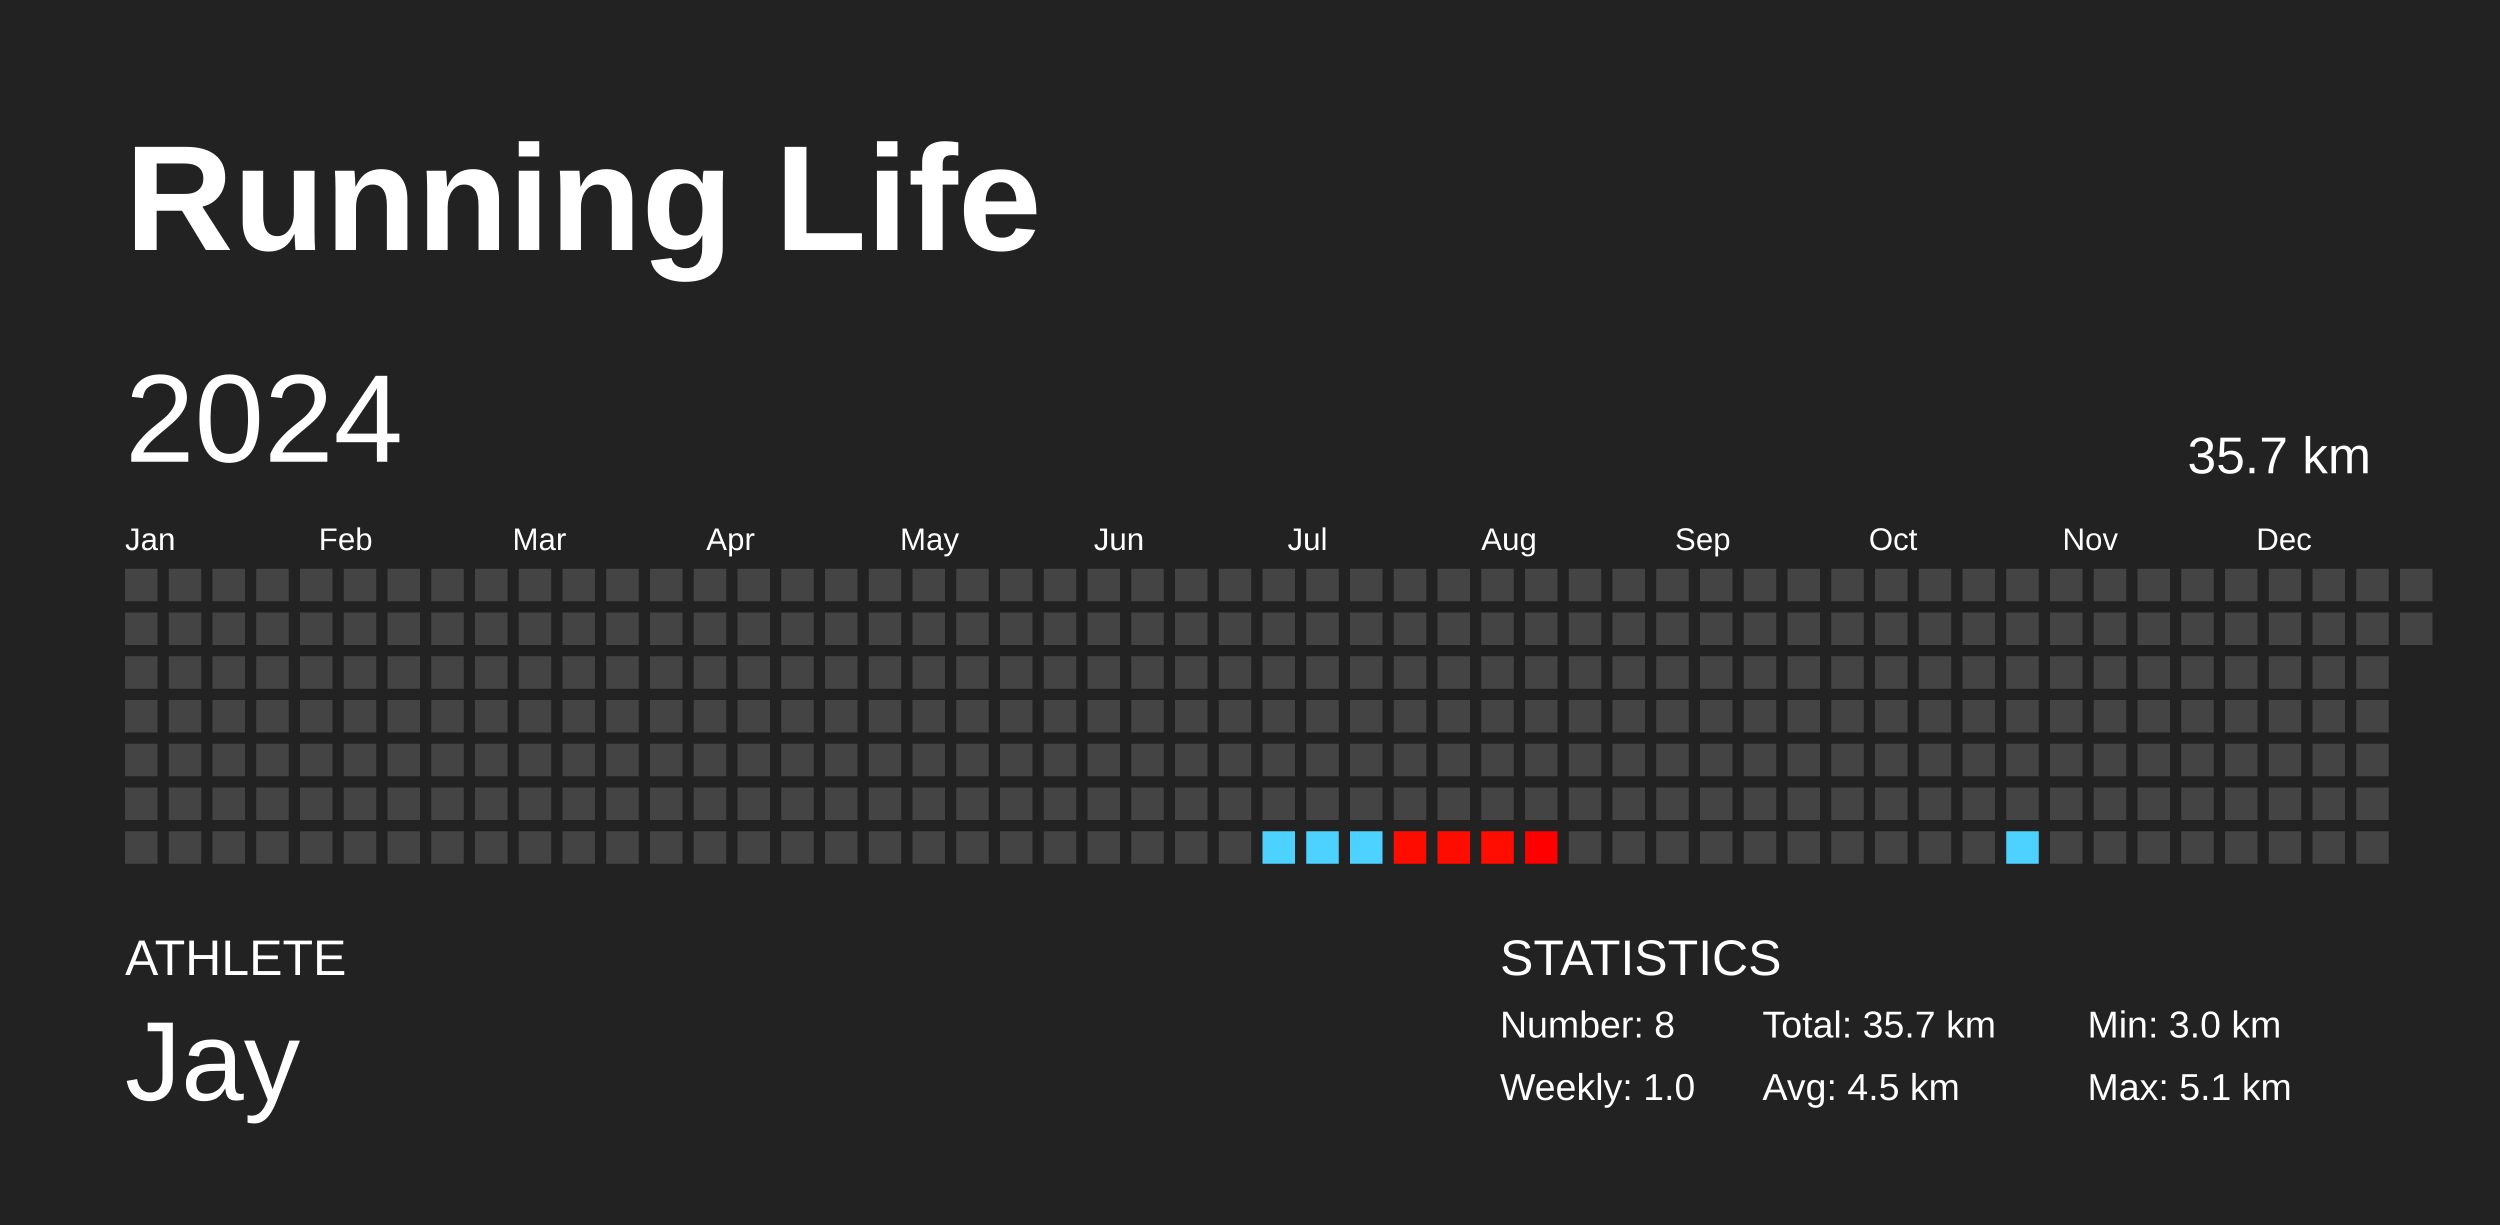
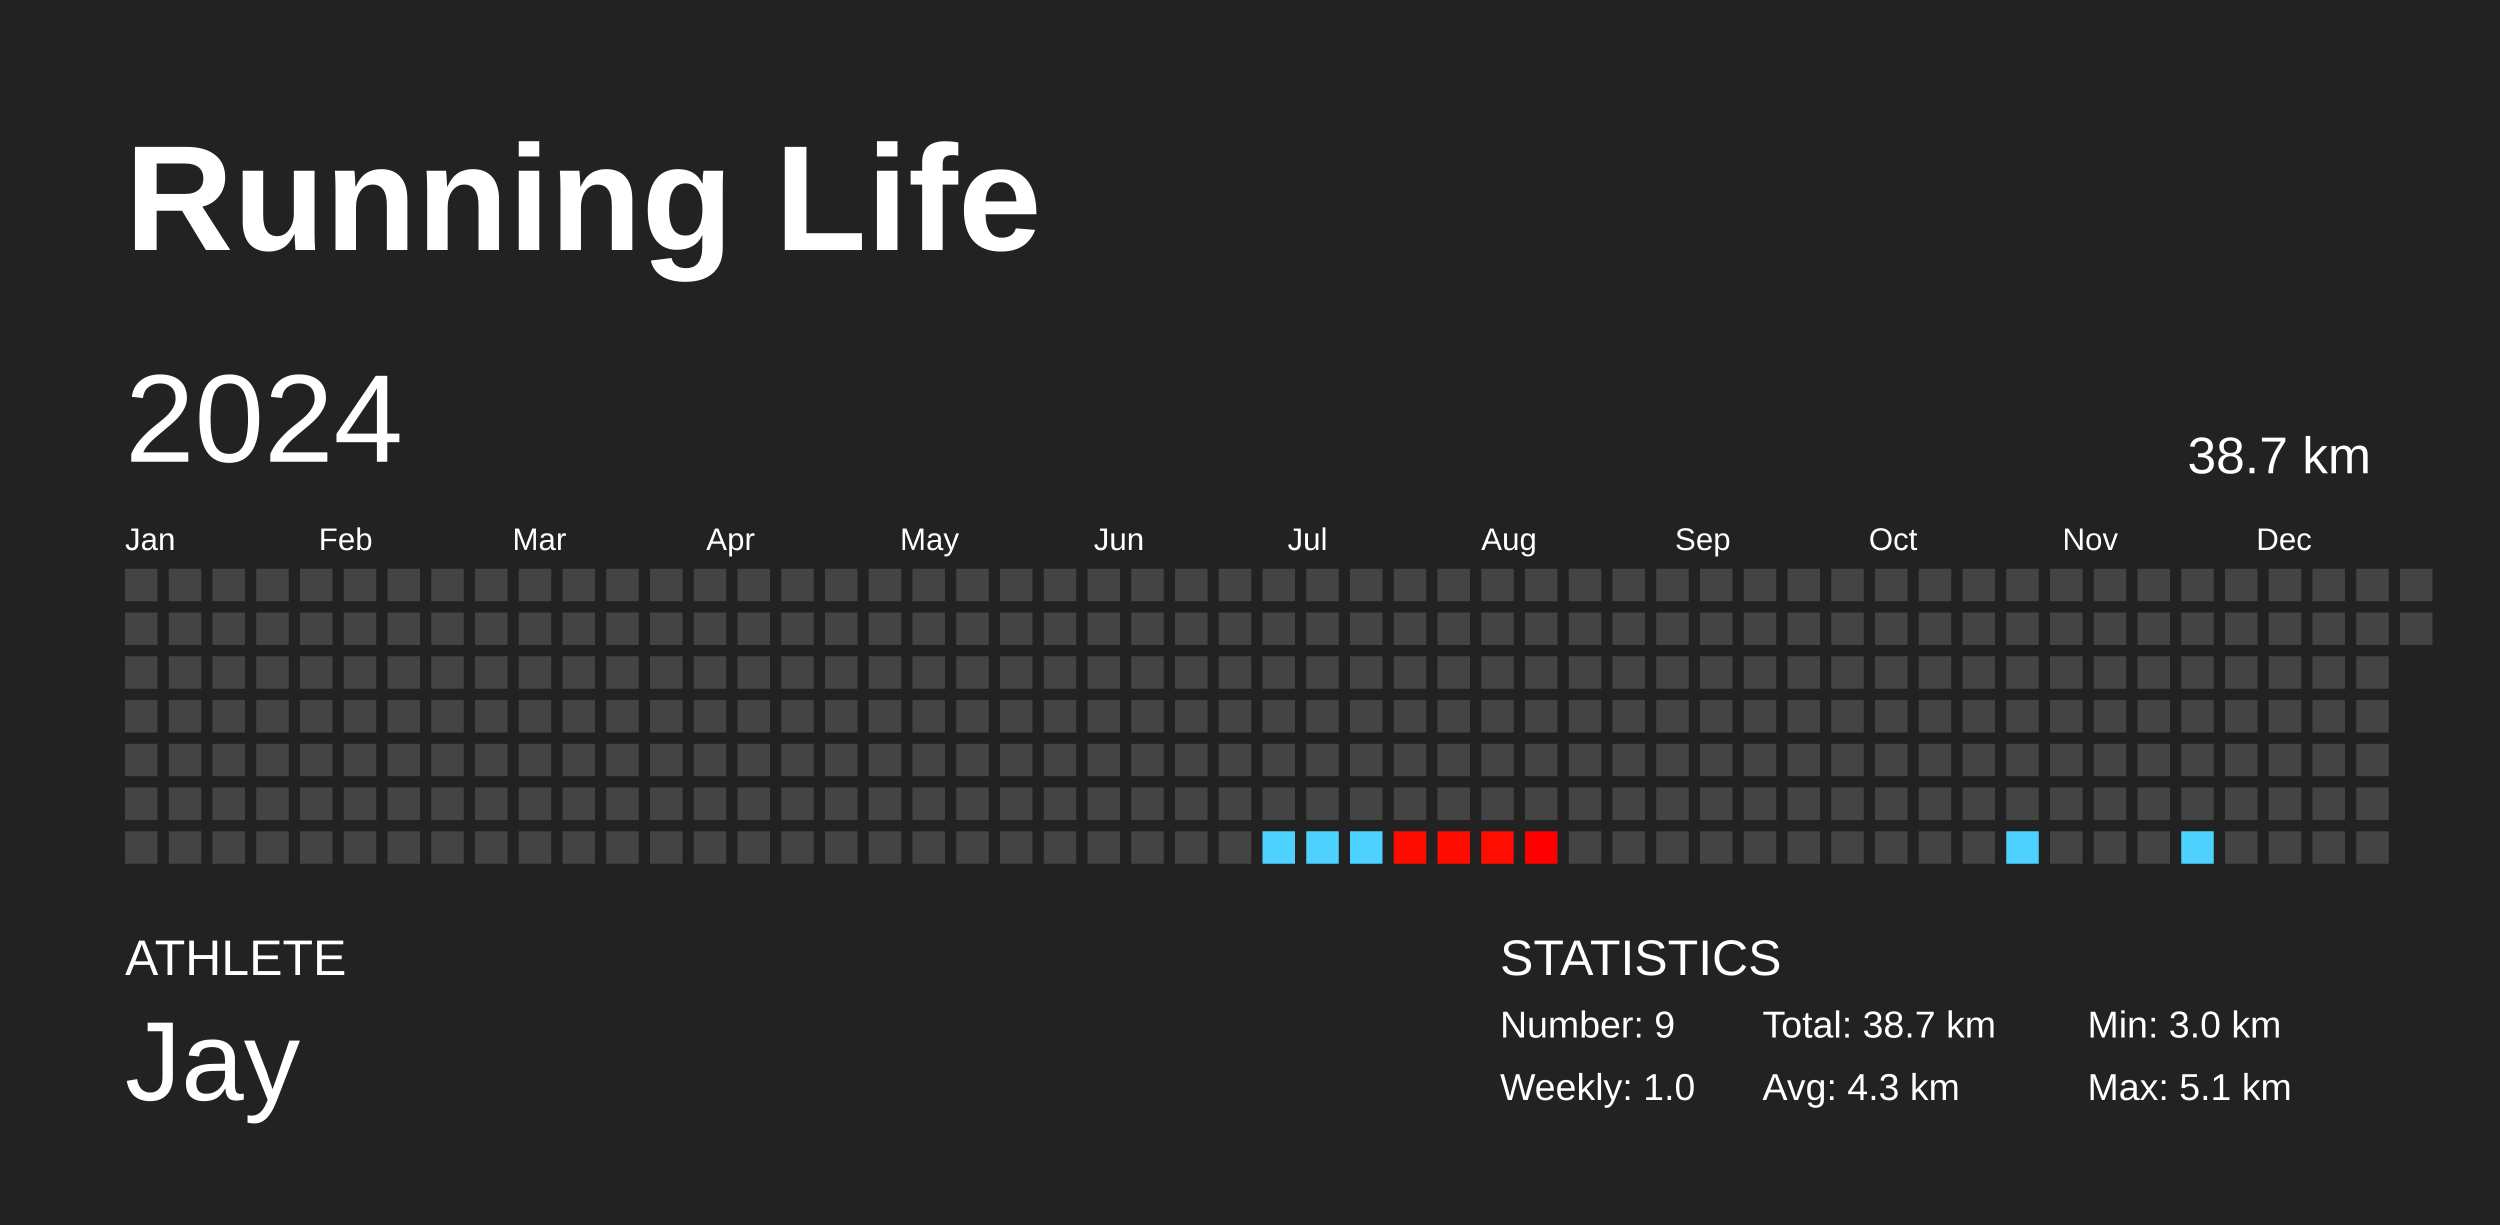
<svg xmlns="http://www.w3.org/2000/svg" baseProfile="full" height="98mm" version="1.1" viewBox="0,0,200,98" width="200mm">
  <defs />
  <rect fill="#222222" height="98" width="200" x="0" y="0" />
  <text fill="#FFFFFF" style="font-size:12px; font-family:Arial; font-weight:bold;" x="10" y="20">Running Life</text>
  <text fill="#FFFFFF" style="font-size:4px; font-family:Arial" x="10" y="78">ATHLETE</text>
  <text fill="#FFFFFF" style="font-size:9px; font-family:Arial" x="10" y="88">Jay</text>
  <text fill="#FFFFFF" style="font-size:4px; font-family:Arial" x="120" y="78">STATISTICS</text>
-   <text fill="#FFFFFF" style="font-size:3px; font-family:Arial" x="120" y="83">Number: 8</text>
+   <text fill="#FFFFFF" style="font-size:3px; font-family:Arial" x="120" y="83">Number: 9</text>
  <text fill="#FFFFFF" style="font-size:3px; font-family:Arial" x="120" y="88">Weekly: 1.0</text>
-   <text fill="#FFFFFF" style="font-size:3px; font-family:Arial" x="141" y="83">Total: 35.7 km</text>
-   <text fill="#FFFFFF" style="font-size:3px; font-family:Arial" x="141" y="88">Avg: 4.5 km</text>
+   <text fill="#FFFFFF" style="font-size:3px; font-family:Arial" x="141" y="83">Total: 38.7 km</text>
+   <text fill="#FFFFFF" style="font-size:3px; font-family:Arial" x="141" y="88">Avg: 4.3 km</text>
  <text fill="#FFFFFF" style="font-size:3px; font-family:Arial" x="167" y="83">Min: 3.0 km</text>
  <text fill="#FFFFFF" style="font-size:3px; font-family:Arial" x="167" y="88">Max: 5.1 km</text>
  <text dominant-baseline="hanging" fill="#FFFFFF" style="font-size:10.0px; font-family:Arial;" x="10" y="30">2024</text>
-   <text dominant-baseline="hanging" fill="#FFFFFF" style="font-size:4.125px; font-family:Arial;" x="175" y="35">35.7 km</text>
+   <text dominant-baseline="hanging" fill="#FFFFFF" style="font-size:4.125px; font-family:Arial;" x="175" y="35">38.7 km</text>
  <text fill="#FFFFFF" style="font-size:2.5px; font-family:Arial" x="10.0" y="44">Jan</text>
  <text fill="#FFFFFF" style="font-size:2.5px; font-family:Arial" x="25.5" y="44">Feb</text>
  <text fill="#FFFFFF" style="font-size:2.5px; font-family:Arial" x="41.0" y="44">Mar</text>
  <text fill="#FFFFFF" style="font-size:2.5px; font-family:Arial" x="56.5" y="44">Apr</text>
  <text fill="#FFFFFF" style="font-size:2.5px; font-family:Arial" x="72.0" y="44">May</text>
  <text fill="#FFFFFF" style="font-size:2.5px; font-family:Arial" x="87.5" y="44">Jun</text>
  <text fill="#FFFFFF" style="font-size:2.5px; font-family:Arial" x="103.0" y="44">Jul</text>
  <text fill="#FFFFFF" style="font-size:2.5px; font-family:Arial" x="118.5" y="44">Aug</text>
  <text fill="#FFFFFF" style="font-size:2.5px; font-family:Arial" x="134.0" y="44">Sep</text>
  <text fill="#FFFFFF" style="font-size:2.5px; font-family:Arial" x="149.5" y="44">Oct</text>
  <text fill="#FFFFFF" style="font-size:2.5px; font-family:Arial" x="165.0" y="44">Nov</text>
  <text fill="#FFFFFF" style="font-size:2.5px; font-family:Arial" x="180.5" y="44">Dec</text>
  <rect fill="#444444" height="2.6" width="2.6" x="10.0" y="45.5" />
  <rect fill="#444444" height="2.6" width="2.6" x="10.0" y="49.0" />
  <rect fill="#444444" height="2.6" width="2.6" x="10.0" y="52.5" />
  <rect fill="#444444" height="2.6" width="2.6" x="10.0" y="56.0" />
  <rect fill="#444444" height="2.6" width="2.6" x="10.0" y="59.5" />
  <rect fill="#444444" height="2.6" width="2.6" x="10.0" y="63.0" />
  <rect fill="#444444" height="2.6" width="2.6" x="10.0" y="66.5" />
  <rect fill="#444444" height="2.6" width="2.6" x="13.5" y="45.5" />
  <rect fill="#444444" height="2.6" width="2.6" x="13.5" y="49.0" />
  <rect fill="#444444" height="2.6" width="2.6" x="13.5" y="52.5" />
  <rect fill="#444444" height="2.6" width="2.6" x="13.5" y="56.0" />
  <rect fill="#444444" height="2.6" width="2.6" x="13.5" y="59.5" />
  <rect fill="#444444" height="2.6" width="2.6" x="13.5" y="63.0" />
  <rect fill="#444444" height="2.6" width="2.6" x="13.5" y="66.5" />
  <rect fill="#444444" height="2.6" width="2.6" x="17.0" y="45.5" />
  <rect fill="#444444" height="2.6" width="2.6" x="17.0" y="49.0" />
  <rect fill="#444444" height="2.6" width="2.6" x="17.0" y="52.5" />
  <rect fill="#444444" height="2.6" width="2.6" x="17.0" y="56.0" />
  <rect fill="#444444" height="2.6" width="2.6" x="17.0" y="59.5" />
  <rect fill="#444444" height="2.6" width="2.6" x="17.0" y="63.0" />
  <rect fill="#444444" height="2.6" width="2.6" x="17.0" y="66.5" />
  <rect fill="#444444" height="2.6" width="2.6" x="20.5" y="45.5" />
  <rect fill="#444444" height="2.6" width="2.6" x="20.5" y="49.0" />
  <rect fill="#444444" height="2.6" width="2.6" x="20.5" y="52.5" />
  <rect fill="#444444" height="2.6" width="2.6" x="20.5" y="56.0" />
  <rect fill="#444444" height="2.6" width="2.6" x="20.5" y="59.5" />
  <rect fill="#444444" height="2.6" width="2.6" x="20.5" y="63.0" />
  <rect fill="#444444" height="2.6" width="2.6" x="20.5" y="66.5" />
  <rect fill="#444444" height="2.6" width="2.6" x="24.0" y="45.5" />
  <rect fill="#444444" height="2.6" width="2.6" x="24.0" y="49.0" />
  <rect fill="#444444" height="2.6" width="2.6" x="24.0" y="52.5" />
  <rect fill="#444444" height="2.6" width="2.6" x="24.0" y="56.0" />
  <rect fill="#444444" height="2.6" width="2.6" x="24.0" y="59.5" />
  <rect fill="#444444" height="2.6" width="2.6" x="24.0" y="63.0" />
  <rect fill="#444444" height="2.6" width="2.6" x="24.0" y="66.5" />
  <rect fill="#444444" height="2.6" width="2.6" x="27.5" y="45.5" />
  <rect fill="#444444" height="2.6" width="2.6" x="27.5" y="49.0" />
  <rect fill="#444444" height="2.6" width="2.6" x="27.5" y="52.5" />
  <rect fill="#444444" height="2.6" width="2.6" x="27.5" y="56.0" />
  <rect fill="#444444" height="2.6" width="2.6" x="27.5" y="59.5" />
  <rect fill="#444444" height="2.6" width="2.6" x="27.5" y="63.0" />
  <rect fill="#444444" height="2.6" width="2.6" x="27.5" y="66.5" />
  <rect fill="#444444" height="2.6" width="2.6" x="31.0" y="45.5" />
  <rect fill="#444444" height="2.6" width="2.6" x="31.0" y="49.0" />
  <rect fill="#444444" height="2.6" width="2.6" x="31.0" y="52.5" />
  <rect fill="#444444" height="2.6" width="2.6" x="31.0" y="56.0" />
  <rect fill="#444444" height="2.6" width="2.6" x="31.0" y="59.5" />
  <rect fill="#444444" height="2.6" width="2.6" x="31.0" y="63.0" />
  <rect fill="#444444" height="2.6" width="2.6" x="31.0" y="66.5" />
  <rect fill="#444444" height="2.6" width="2.6" x="34.5" y="45.5" />
  <rect fill="#444444" height="2.6" width="2.6" x="34.5" y="49.0" />
  <rect fill="#444444" height="2.6" width="2.6" x="34.5" y="52.5" />
  <rect fill="#444444" height="2.6" width="2.6" x="34.5" y="56.0" />
  <rect fill="#444444" height="2.6" width="2.6" x="34.5" y="59.5" />
  <rect fill="#444444" height="2.6" width="2.6" x="34.5" y="63.0" />
  <rect fill="#444444" height="2.6" width="2.6" x="34.5" y="66.5" />
  <rect fill="#444444" height="2.6" width="2.6" x="38.0" y="45.5" />
  <rect fill="#444444" height="2.6" width="2.6" x="38.0" y="49.0" />
  <rect fill="#444444" height="2.6" width="2.6" x="38.0" y="52.5" />
  <rect fill="#444444" height="2.6" width="2.6" x="38.0" y="56.0" />
  <rect fill="#444444" height="2.6" width="2.6" x="38.0" y="59.5" />
  <rect fill="#444444" height="2.6" width="2.6" x="38.0" y="63.0" />
  <rect fill="#444444" height="2.6" width="2.6" x="38.0" y="66.5" />
  <rect fill="#444444" height="2.6" width="2.6" x="41.5" y="45.5" />
  <rect fill="#444444" height="2.6" width="2.6" x="41.5" y="49.0" />
  <rect fill="#444444" height="2.6" width="2.6" x="41.5" y="52.5" />
  <rect fill="#444444" height="2.6" width="2.6" x="41.5" y="56.0" />
  <rect fill="#444444" height="2.6" width="2.6" x="41.5" y="59.5" />
  <rect fill="#444444" height="2.6" width="2.6" x="41.5" y="63.0" />
  <rect fill="#444444" height="2.6" width="2.6" x="41.5" y="66.5" />
  <rect fill="#444444" height="2.6" width="2.6" x="45.0" y="45.5" />
  <rect fill="#444444" height="2.6" width="2.6" x="45.0" y="49.0" />
  <rect fill="#444444" height="2.6" width="2.6" x="45.0" y="52.5" />
  <rect fill="#444444" height="2.6" width="2.6" x="45.0" y="56.0" />
  <rect fill="#444444" height="2.6" width="2.6" x="45.0" y="59.5" />
  <rect fill="#444444" height="2.6" width="2.6" x="45.0" y="63.0" />
  <rect fill="#444444" height="2.6" width="2.6" x="45.0" y="66.5" />
  <rect fill="#444444" height="2.6" width="2.6" x="48.5" y="45.5" />
  <rect fill="#444444" height="2.6" width="2.6" x="48.5" y="49.0" />
  <rect fill="#444444" height="2.6" width="2.6" x="48.5" y="52.5" />
  <rect fill="#444444" height="2.6" width="2.6" x="48.5" y="56.0" />
  <rect fill="#444444" height="2.6" width="2.6" x="48.5" y="59.5" />
  <rect fill="#444444" height="2.6" width="2.6" x="48.5" y="63.0" />
  <rect fill="#444444" height="2.6" width="2.6" x="48.5" y="66.5" />
  <rect fill="#444444" height="2.6" width="2.6" x="52.0" y="45.5" />
  <rect fill="#444444" height="2.6" width="2.6" x="52.0" y="49.0" />
  <rect fill="#444444" height="2.6" width="2.6" x="52.0" y="52.5" />
  <rect fill="#444444" height="2.6" width="2.6" x="52.0" y="56.0" />
  <rect fill="#444444" height="2.6" width="2.6" x="52.0" y="59.5" />
  <rect fill="#444444" height="2.6" width="2.6" x="52.0" y="63.0" />
  <rect fill="#444444" height="2.6" width="2.6" x="52.0" y="66.5" />
  <rect fill="#444444" height="2.6" width="2.6" x="55.5" y="45.5" />
  <rect fill="#444444" height="2.6" width="2.6" x="55.5" y="49.0" />
  <rect fill="#444444" height="2.6" width="2.6" x="55.5" y="52.5" />
  <rect fill="#444444" height="2.6" width="2.6" x="55.5" y="56.0" />
  <rect fill="#444444" height="2.6" width="2.6" x="55.5" y="59.5" />
  <rect fill="#444444" height="2.6" width="2.6" x="55.5" y="63.0" />
  <rect fill="#444444" height="2.6" width="2.6" x="55.5" y="66.5" />
  <rect fill="#444444" height="2.6" width="2.6" x="59.0" y="45.5" />
  <rect fill="#444444" height="2.6" width="2.6" x="59.0" y="49.0" />
  <rect fill="#444444" height="2.6" width="2.6" x="59.0" y="52.5" />
  <rect fill="#444444" height="2.6" width="2.6" x="59.0" y="56.0" />
  <rect fill="#444444" height="2.6" width="2.6" x="59.0" y="59.5" />
  <rect fill="#444444" height="2.6" width="2.6" x="59.0" y="63.0" />
  <rect fill="#444444" height="2.6" width="2.6" x="59.0" y="66.5" />
  <rect fill="#444444" height="2.6" width="2.6" x="62.5" y="45.5" />
  <rect fill="#444444" height="2.6" width="2.6" x="62.5" y="49.0" />
  <rect fill="#444444" height="2.6" width="2.6" x="62.5" y="52.5" />
  <rect fill="#444444" height="2.6" width="2.6" x="62.5" y="56.0" />
  <rect fill="#444444" height="2.6" width="2.6" x="62.5" y="59.5" />
  <rect fill="#444444" height="2.6" width="2.6" x="62.5" y="63.0" />
  <rect fill="#444444" height="2.6" width="2.6" x="62.5" y="66.5" />
  <rect fill="#444444" height="2.6" width="2.6" x="66.0" y="45.5" />
  <rect fill="#444444" height="2.6" width="2.6" x="66.0" y="49.0" />
  <rect fill="#444444" height="2.6" width="2.6" x="66.0" y="52.5" />
  <rect fill="#444444" height="2.6" width="2.6" x="66.0" y="56.0" />
  <rect fill="#444444" height="2.6" width="2.6" x="66.0" y="59.5" />
  <rect fill="#444444" height="2.6" width="2.6" x="66.0" y="63.0" />
  <rect fill="#444444" height="2.6" width="2.6" x="66.0" y="66.5" />
  <rect fill="#444444" height="2.6" width="2.6" x="69.5" y="45.5" />
  <rect fill="#444444" height="2.6" width="2.6" x="69.5" y="49.0" />
  <rect fill="#444444" height="2.6" width="2.6" x="69.5" y="52.5" />
  <rect fill="#444444" height="2.6" width="2.6" x="69.5" y="56.0" />
  <rect fill="#444444" height="2.6" width="2.6" x="69.5" y="59.5" />
  <rect fill="#444444" height="2.6" width="2.6" x="69.5" y="63.0" />
  <rect fill="#444444" height="2.6" width="2.6" x="69.5" y="66.5" />
  <rect fill="#444444" height="2.6" width="2.6" x="73.0" y="45.5" />
  <rect fill="#444444" height="2.6" width="2.6" x="73.0" y="49.0" />
  <rect fill="#444444" height="2.6" width="2.6" x="73.0" y="52.5" />
  <rect fill="#444444" height="2.6" width="2.6" x="73.0" y="56.0" />
  <rect fill="#444444" height="2.6" width="2.6" x="73.0" y="59.5" />
  <rect fill="#444444" height="2.6" width="2.6" x="73.0" y="63.0" />
  <rect fill="#444444" height="2.6" width="2.6" x="73.0" y="66.5" />
  <rect fill="#444444" height="2.6" width="2.6" x="76.5" y="45.5" />
  <rect fill="#444444" height="2.6" width="2.6" x="76.5" y="49.0" />
  <rect fill="#444444" height="2.6" width="2.6" x="76.5" y="52.5" />
  <rect fill="#444444" height="2.6" width="2.6" x="76.5" y="56.0" />
  <rect fill="#444444" height="2.6" width="2.6" x="76.5" y="59.5" />
  <rect fill="#444444" height="2.6" width="2.6" x="76.5" y="63.0" />
  <rect fill="#444444" height="2.6" width="2.6" x="76.5" y="66.5" />
  <rect fill="#444444" height="2.6" width="2.6" x="80.0" y="45.5" />
  <rect fill="#444444" height="2.6" width="2.6" x="80.0" y="49.0" />
  <rect fill="#444444" height="2.6" width="2.6" x="80.0" y="52.5" />
  <rect fill="#444444" height="2.6" width="2.6" x="80.0" y="56.0" />
  <rect fill="#444444" height="2.6" width="2.6" x="80.0" y="59.5" />
  <rect fill="#444444" height="2.6" width="2.6" x="80.0" y="63.0" />
  <rect fill="#444444" height="2.6" width="2.6" x="80.0" y="66.5" />
  <rect fill="#444444" height="2.6" width="2.6" x="83.5" y="45.5" />
  <rect fill="#444444" height="2.6" width="2.6" x="83.5" y="49.0" />
  <rect fill="#444444" height="2.6" width="2.6" x="83.5" y="52.5" />
  <rect fill="#444444" height="2.6" width="2.6" x="83.5" y="56.0" />
  <rect fill="#444444" height="2.6" width="2.6" x="83.5" y="59.5" />
  <rect fill="#444444" height="2.6" width="2.6" x="83.5" y="63.0" />
  <rect fill="#444444" height="2.6" width="2.6" x="83.5" y="66.5" />
  <rect fill="#444444" height="2.6" width="2.6" x="87.0" y="45.5" />
  <rect fill="#444444" height="2.6" width="2.6" x="87.0" y="49.0" />
  <rect fill="#444444" height="2.6" width="2.6" x="87.0" y="52.5" />
  <rect fill="#444444" height="2.6" width="2.6" x="87.0" y="56.0" />
  <rect fill="#444444" height="2.6" width="2.6" x="87.0" y="59.5" />
  <rect fill="#444444" height="2.6" width="2.6" x="87.0" y="63.0" />
  <rect fill="#444444" height="2.6" width="2.6" x="87.0" y="66.5" />
  <rect fill="#444444" height="2.6" width="2.6" x="90.5" y="45.5" />
  <rect fill="#444444" height="2.6" width="2.6" x="90.5" y="49.0" />
  <rect fill="#444444" height="2.6" width="2.6" x="90.5" y="52.5" />
  <rect fill="#444444" height="2.6" width="2.6" x="90.5" y="56.0" />
  <rect fill="#444444" height="2.6" width="2.6" x="90.5" y="59.5" />
  <rect fill="#444444" height="2.6" width="2.6" x="90.5" y="63.0" />
  <rect fill="#444444" height="2.6" width="2.6" x="90.5" y="66.5" />
  <rect fill="#444444" height="2.6" width="2.6" x="94.0" y="45.5" />
  <rect fill="#444444" height="2.6" width="2.6" x="94.0" y="49.0" />
  <rect fill="#444444" height="2.6" width="2.6" x="94.0" y="52.5" />
  <rect fill="#444444" height="2.6" width="2.6" x="94.0" y="56.0" />
  <rect fill="#444444" height="2.6" width="2.6" x="94.0" y="59.5" />
  <rect fill="#444444" height="2.6" width="2.6" x="94.0" y="63.0" />
  <rect fill="#444444" height="2.6" width="2.6" x="94.0" y="66.5" />
  <rect fill="#444444" height="2.6" width="2.6" x="97.5" y="45.5" />
  <rect fill="#444444" height="2.6" width="2.6" x="97.5" y="49.0" />
  <rect fill="#444444" height="2.6" width="2.6" x="97.5" y="52.5" />
  <rect fill="#444444" height="2.6" width="2.6" x="97.5" y="56.0" />
  <rect fill="#444444" height="2.6" width="2.6" x="97.5" y="59.5" />
  <rect fill="#444444" height="2.6" width="2.6" x="97.5" y="63.0" />
  <rect fill="#444444" height="2.6" width="2.6" x="97.5" y="66.5" />
  <rect fill="#444444" height="2.6" width="2.6" x="101.0" y="45.5" />
  <rect fill="#444444" height="2.6" width="2.6" x="101.0" y="49.0" />
  <rect fill="#444444" height="2.6" width="2.6" x="101.0" y="52.5" />
  <rect fill="#444444" height="2.6" width="2.6" x="101.0" y="56.0" />
  <rect fill="#444444" height="2.6" width="2.6" x="101.0" y="59.5" />
  <rect fill="#444444" height="2.6" width="2.6" x="101.0" y="63.0" />
  <rect fill="#4dd2ff" height="2.6" width="2.6" x="101.0" y="66.5" />
  <rect fill="#444444" height="2.6" width="2.6" x="104.5" y="45.5" />
  <rect fill="#444444" height="2.6" width="2.6" x="104.5" y="49.0" />
  <rect fill="#444444" height="2.6" width="2.6" x="104.5" y="52.5" />
  <rect fill="#444444" height="2.6" width="2.6" x="104.5" y="56.0" />
  <rect fill="#444444" height="2.6" width="2.6" x="104.5" y="59.5" />
  <rect fill="#444444" height="2.6" width="2.6" x="104.5" y="63.0" />
  <rect fill="#4dd2ff" height="2.6" width="2.6" x="104.5" y="66.5" />
  <rect fill="#444444" height="2.6" width="2.6" x="108.0" y="45.5" />
  <rect fill="#444444" height="2.6" width="2.6" x="108.0" y="49.0" />
  <rect fill="#444444" height="2.6" width="2.6" x="108.0" y="52.5" />
  <rect fill="#444444" height="2.6" width="2.6" x="108.0" y="56.0" />
  <rect fill="#444444" height="2.6" width="2.6" x="108.0" y="59.5" />
  <rect fill="#444444" height="2.6" width="2.6" x="108.0" y="63.0" />
  <rect fill="#4dd2ff" height="2.6" width="2.6" x="108.0" y="66.5" />
  <rect fill="#444444" height="2.6" width="2.6" x="111.5" y="45.5" />
  <rect fill="#444444" height="2.6" width="2.6" x="111.5" y="49.0" />
  <rect fill="#444444" height="2.6" width="2.6" x="111.5" y="52.5" />
  <rect fill="#444444" height="2.6" width="2.6" x="111.5" y="56.0" />
  <rect fill="#444444" height="2.6" width="2.6" x="111.5" y="59.5" />
  <rect fill="#444444" height="2.6" width="2.6" x="111.5" y="63.0" />
  <rect fill="#ff0c00" height="2.6" width="2.6" x="111.5" y="66.5" />
  <rect fill="#444444" height="2.6" width="2.6" x="115.0" y="45.5" />
  <rect fill="#444444" height="2.6" width="2.6" x="115.0" y="49.0" />
  <rect fill="#444444" height="2.6" width="2.6" x="115.0" y="52.5" />
  <rect fill="#444444" height="2.6" width="2.6" x="115.0" y="56.0" />
  <rect fill="#444444" height="2.6" width="2.6" x="115.0" y="59.5" />
  <rect fill="#444444" height="2.6" width="2.6" x="115.0" y="63.0" />
  <rect fill="#ff0c00" height="2.6" width="2.6" x="115.0" y="66.5" />
  <rect fill="#444444" height="2.6" width="2.6" x="118.5" y="45.5" />
  <rect fill="#444444" height="2.6" width="2.6" x="118.5" y="49.0" />
  <rect fill="#444444" height="2.6" width="2.6" x="118.5" y="52.5" />
  <rect fill="#444444" height="2.6" width="2.6" x="118.5" y="56.0" />
  <rect fill="#444444" height="2.6" width="2.6" x="118.5" y="59.5" />
  <rect fill="#444444" height="2.6" width="2.6" x="118.5" y="63.0" />
  <rect fill="#ff0d00" height="2.6" width="2.6" x="118.5" y="66.5" />
  <rect fill="#444444" height="2.6" width="2.6" x="122.0" y="45.5" />
  <rect fill="#444444" height="2.6" width="2.6" x="122.0" y="49.0" />
  <rect fill="#444444" height="2.6" width="2.6" x="122.0" y="52.5" />
  <rect fill="#444444" height="2.6" width="2.6" x="122.0" y="56.0" />
  <rect fill="#444444" height="2.6" width="2.6" x="122.0" y="59.5" />
  <rect fill="#444444" height="2.6" width="2.6" x="122.0" y="63.0" />
  <rect fill="#ff0000" height="2.6" width="2.6" x="122.0" y="66.5" />
  <rect fill="#444444" height="2.6" width="2.6" x="125.5" y="45.5" />
  <rect fill="#444444" height="2.6" width="2.6" x="125.5" y="49.0" />
  <rect fill="#444444" height="2.6" width="2.6" x="125.5" y="52.5" />
  <rect fill="#444444" height="2.6" width="2.6" x="125.5" y="56.0" />
  <rect fill="#444444" height="2.6" width="2.6" x="125.5" y="59.5" />
  <rect fill="#444444" height="2.6" width="2.6" x="125.5" y="63.0" />
  <rect fill="#444444" height="2.6" width="2.6" x="125.5" y="66.5" />
  <rect fill="#444444" height="2.6" width="2.6" x="129.0" y="45.5" />
  <rect fill="#444444" height="2.6" width="2.6" x="129.0" y="49.0" />
  <rect fill="#444444" height="2.6" width="2.6" x="129.0" y="52.5" />
  <rect fill="#444444" height="2.6" width="2.6" x="129.0" y="56.0" />
  <rect fill="#444444" height="2.6" width="2.6" x="129.0" y="59.5" />
  <rect fill="#444444" height="2.6" width="2.6" x="129.0" y="63.0" />
  <rect fill="#444444" height="2.6" width="2.6" x="129.0" y="66.5" />
  <rect fill="#444444" height="2.6" width="2.6" x="132.5" y="45.5" />
  <rect fill="#444444" height="2.6" width="2.6" x="132.5" y="49.0" />
  <rect fill="#444444" height="2.6" width="2.6" x="132.5" y="52.5" />
  <rect fill="#444444" height="2.6" width="2.6" x="132.5" y="56.0" />
  <rect fill="#444444" height="2.6" width="2.6" x="132.5" y="59.5" />
  <rect fill="#444444" height="2.6" width="2.6" x="132.5" y="63.0" />
  <rect fill="#444444" height="2.6" width="2.6" x="132.5" y="66.5" />
  <rect fill="#444444" height="2.6" width="2.6" x="136.0" y="45.5" />
  <rect fill="#444444" height="2.6" width="2.6" x="136.0" y="49.0" />
  <rect fill="#444444" height="2.6" width="2.6" x="136.0" y="52.5" />
  <rect fill="#444444" height="2.6" width="2.6" x="136.0" y="56.0" />
  <rect fill="#444444" height="2.6" width="2.6" x="136.0" y="59.5" />
  <rect fill="#444444" height="2.6" width="2.6" x="136.0" y="63.0" />
  <rect fill="#444444" height="2.6" width="2.6" x="136.0" y="66.5" />
  <rect fill="#444444" height="2.6" width="2.6" x="139.5" y="45.5" />
  <rect fill="#444444" height="2.6" width="2.6" x="139.5" y="49.0" />
  <rect fill="#444444" height="2.6" width="2.6" x="139.5" y="52.5" />
  <rect fill="#444444" height="2.6" width="2.6" x="139.5" y="56.0" />
  <rect fill="#444444" height="2.6" width="2.6" x="139.5" y="59.5" />
  <rect fill="#444444" height="2.6" width="2.6" x="139.5" y="63.0" />
  <rect fill="#444444" height="2.6" width="2.6" x="139.5" y="66.5" />
  <rect fill="#444444" height="2.6" width="2.6" x="143.0" y="45.5" />
  <rect fill="#444444" height="2.6" width="2.6" x="143.0" y="49.0" />
  <rect fill="#444444" height="2.6" width="2.6" x="143.0" y="52.5" />
  <rect fill="#444444" height="2.6" width="2.6" x="143.0" y="56.0" />
  <rect fill="#444444" height="2.6" width="2.6" x="143.0" y="59.5" />
  <rect fill="#444444" height="2.6" width="2.6" x="143.0" y="63.0" />
  <rect fill="#444444" height="2.6" width="2.6" x="143.0" y="66.5" />
  <rect fill="#444444" height="2.6" width="2.6" x="146.5" y="45.5" />
  <rect fill="#444444" height="2.6" width="2.6" x="146.5" y="49.0" />
  <rect fill="#444444" height="2.6" width="2.6" x="146.5" y="52.5" />
  <rect fill="#444444" height="2.6" width="2.6" x="146.5" y="56.0" />
  <rect fill="#444444" height="2.6" width="2.6" x="146.5" y="59.5" />
  <rect fill="#444444" height="2.6" width="2.6" x="146.5" y="63.0" />
  <rect fill="#444444" height="2.6" width="2.6" x="146.5" y="66.5" />
  <rect fill="#444444" height="2.6" width="2.6" x="150.0" y="45.5" />
  <rect fill="#444444" height="2.6" width="2.6" x="150.0" y="49.0" />
  <rect fill="#444444" height="2.6" width="2.6" x="150.0" y="52.5" />
  <rect fill="#444444" height="2.6" width="2.6" x="150.0" y="56.0" />
  <rect fill="#444444" height="2.6" width="2.6" x="150.0" y="59.5" />
  <rect fill="#444444" height="2.6" width="2.6" x="150.0" y="63.0" />
  <rect fill="#444444" height="2.6" width="2.6" x="150.0" y="66.5" />
  <rect fill="#444444" height="2.6" width="2.6" x="153.5" y="45.5" />
  <rect fill="#444444" height="2.6" width="2.6" x="153.5" y="49.0" />
  <rect fill="#444444" height="2.6" width="2.6" x="153.5" y="52.5" />
  <rect fill="#444444" height="2.6" width="2.6" x="153.5" y="56.0" />
  <rect fill="#444444" height="2.6" width="2.6" x="153.5" y="59.5" />
  <rect fill="#444444" height="2.6" width="2.6" x="153.5" y="63.0" />
  <rect fill="#444444" height="2.6" width="2.6" x="153.5" y="66.5" />
  <rect fill="#444444" height="2.6" width="2.6" x="157.0" y="45.5" />
  <rect fill="#444444" height="2.6" width="2.6" x="157.0" y="49.0" />
  <rect fill="#444444" height="2.6" width="2.6" x="157.0" y="52.5" />
  <rect fill="#444444" height="2.6" width="2.6" x="157.0" y="56.0" />
  <rect fill="#444444" height="2.6" width="2.6" x="157.0" y="59.5" />
  <rect fill="#444444" height="2.6" width="2.6" x="157.0" y="63.0" />
  <rect fill="#444444" height="2.6" width="2.6" x="157.0" y="66.5" />
  <rect fill="#444444" height="2.6" width="2.6" x="160.5" y="45.5" />
  <rect fill="#444444" height="2.6" width="2.6" x="160.5" y="49.0" />
  <rect fill="#444444" height="2.6" width="2.6" x="160.5" y="52.5" />
  <rect fill="#444444" height="2.6" width="2.6" x="160.5" y="56.0" />
  <rect fill="#444444" height="2.6" width="2.6" x="160.5" y="59.5" />
  <rect fill="#444444" height="2.6" width="2.6" x="160.5" y="63.0" />
  <rect fill="#4dd2ff" height="2.6" width="2.6" x="160.5" y="66.5" />
  <rect fill="#444444" height="2.6" width="2.6" x="164.0" y="45.5" />
  <rect fill="#444444" height="2.6" width="2.6" x="164.0" y="49.0" />
  <rect fill="#444444" height="2.6" width="2.6" x="164.0" y="52.5" />
  <rect fill="#444444" height="2.6" width="2.6" x="164.0" y="56.0" />
  <rect fill="#444444" height="2.6" width="2.6" x="164.0" y="59.5" />
  <rect fill="#444444" height="2.6" width="2.6" x="164.0" y="63.0" />
  <rect fill="#444444" height="2.6" width="2.6" x="164.0" y="66.5" />
  <rect fill="#444444" height="2.6" width="2.6" x="167.5" y="45.5" />
  <rect fill="#444444" height="2.6" width="2.6" x="167.5" y="49.0" />
  <rect fill="#444444" height="2.6" width="2.6" x="167.5" y="52.5" />
  <rect fill="#444444" height="2.6" width="2.6" x="167.5" y="56.0" />
  <rect fill="#444444" height="2.6" width="2.6" x="167.5" y="59.5" />
  <rect fill="#444444" height="2.6" width="2.6" x="167.5" y="63.0" />
  <rect fill="#444444" height="2.6" width="2.6" x="167.5" y="66.5" />
  <rect fill="#444444" height="2.6" width="2.6" x="171.0" y="45.5" />
  <rect fill="#444444" height="2.6" width="2.6" x="171.0" y="49.0" />
  <rect fill="#444444" height="2.6" width="2.6" x="171.0" y="52.5" />
  <rect fill="#444444" height="2.6" width="2.6" x="171.0" y="56.0" />
  <rect fill="#444444" height="2.6" width="2.6" x="171.0" y="59.5" />
  <rect fill="#444444" height="2.6" width="2.6" x="171.0" y="63.0" />
  <rect fill="#444444" height="2.6" width="2.6" x="171.0" y="66.5" />
  <rect fill="#444444" height="2.6" width="2.6" x="174.5" y="45.5" />
  <rect fill="#444444" height="2.6" width="2.6" x="174.5" y="49.0" />
  <rect fill="#444444" height="2.6" width="2.6" x="174.5" y="52.5" />
  <rect fill="#444444" height="2.6" width="2.6" x="174.5" y="56.0" />
  <rect fill="#444444" height="2.6" width="2.6" x="174.5" y="59.5" />
  <rect fill="#444444" height="2.6" width="2.6" x="174.5" y="63.0" />
-   <rect fill="#444444" height="2.6" width="2.6" x="174.5" y="66.5" />
+   <rect fill="#4dd2ff" height="2.6" width="2.6" x="174.5" y="66.5" />
  <rect fill="#444444" height="2.6" width="2.6" x="178.0" y="45.5" />
  <rect fill="#444444" height="2.6" width="2.6" x="178.0" y="49.0" />
  <rect fill="#444444" height="2.6" width="2.6" x="178.0" y="52.5" />
  <rect fill="#444444" height="2.6" width="2.6" x="178.0" y="56.0" />
  <rect fill="#444444" height="2.6" width="2.6" x="178.0" y="59.5" />
  <rect fill="#444444" height="2.6" width="2.6" x="178.0" y="63.0" />
  <rect fill="#444444" height="2.6" width="2.6" x="178.0" y="66.5" />
  <rect fill="#444444" height="2.6" width="2.6" x="181.5" y="45.5" />
  <rect fill="#444444" height="2.6" width="2.6" x="181.5" y="49.0" />
  <rect fill="#444444" height="2.6" width="2.6" x="181.5" y="52.5" />
  <rect fill="#444444" height="2.6" width="2.6" x="181.5" y="56.0" />
  <rect fill="#444444" height="2.6" width="2.6" x="181.5" y="59.5" />
  <rect fill="#444444" height="2.6" width="2.6" x="181.5" y="63.0" />
  <rect fill="#444444" height="2.6" width="2.6" x="181.5" y="66.5" />
  <rect fill="#444444" height="2.6" width="2.6" x="185.0" y="45.5" />
  <rect fill="#444444" height="2.6" width="2.6" x="185.0" y="49.0" />
  <rect fill="#444444" height="2.6" width="2.6" x="185.0" y="52.5" />
  <rect fill="#444444" height="2.6" width="2.6" x="185.0" y="56.0" />
  <rect fill="#444444" height="2.6" width="2.6" x="185.0" y="59.5" />
  <rect fill="#444444" height="2.6" width="2.6" x="185.0" y="63.0" />
  <rect fill="#444444" height="2.6" width="2.6" x="185.0" y="66.5" />
  <rect fill="#444444" height="2.6" width="2.6" x="188.5" y="45.5" />
  <rect fill="#444444" height="2.6" width="2.6" x="188.5" y="49.0" />
  <rect fill="#444444" height="2.6" width="2.6" x="188.5" y="52.5" />
  <rect fill="#444444" height="2.6" width="2.6" x="188.5" y="56.0" />
  <rect fill="#444444" height="2.6" width="2.6" x="188.5" y="59.5" />
  <rect fill="#444444" height="2.6" width="2.6" x="188.5" y="63.0" />
  <rect fill="#444444" height="2.6" width="2.6" x="188.5" y="66.5" />
  <rect fill="#444444" height="2.6" width="2.6" x="192.0" y="45.5" />
  <rect fill="#444444" height="2.6" width="2.6" x="192.0" y="49.0" />
</svg>
